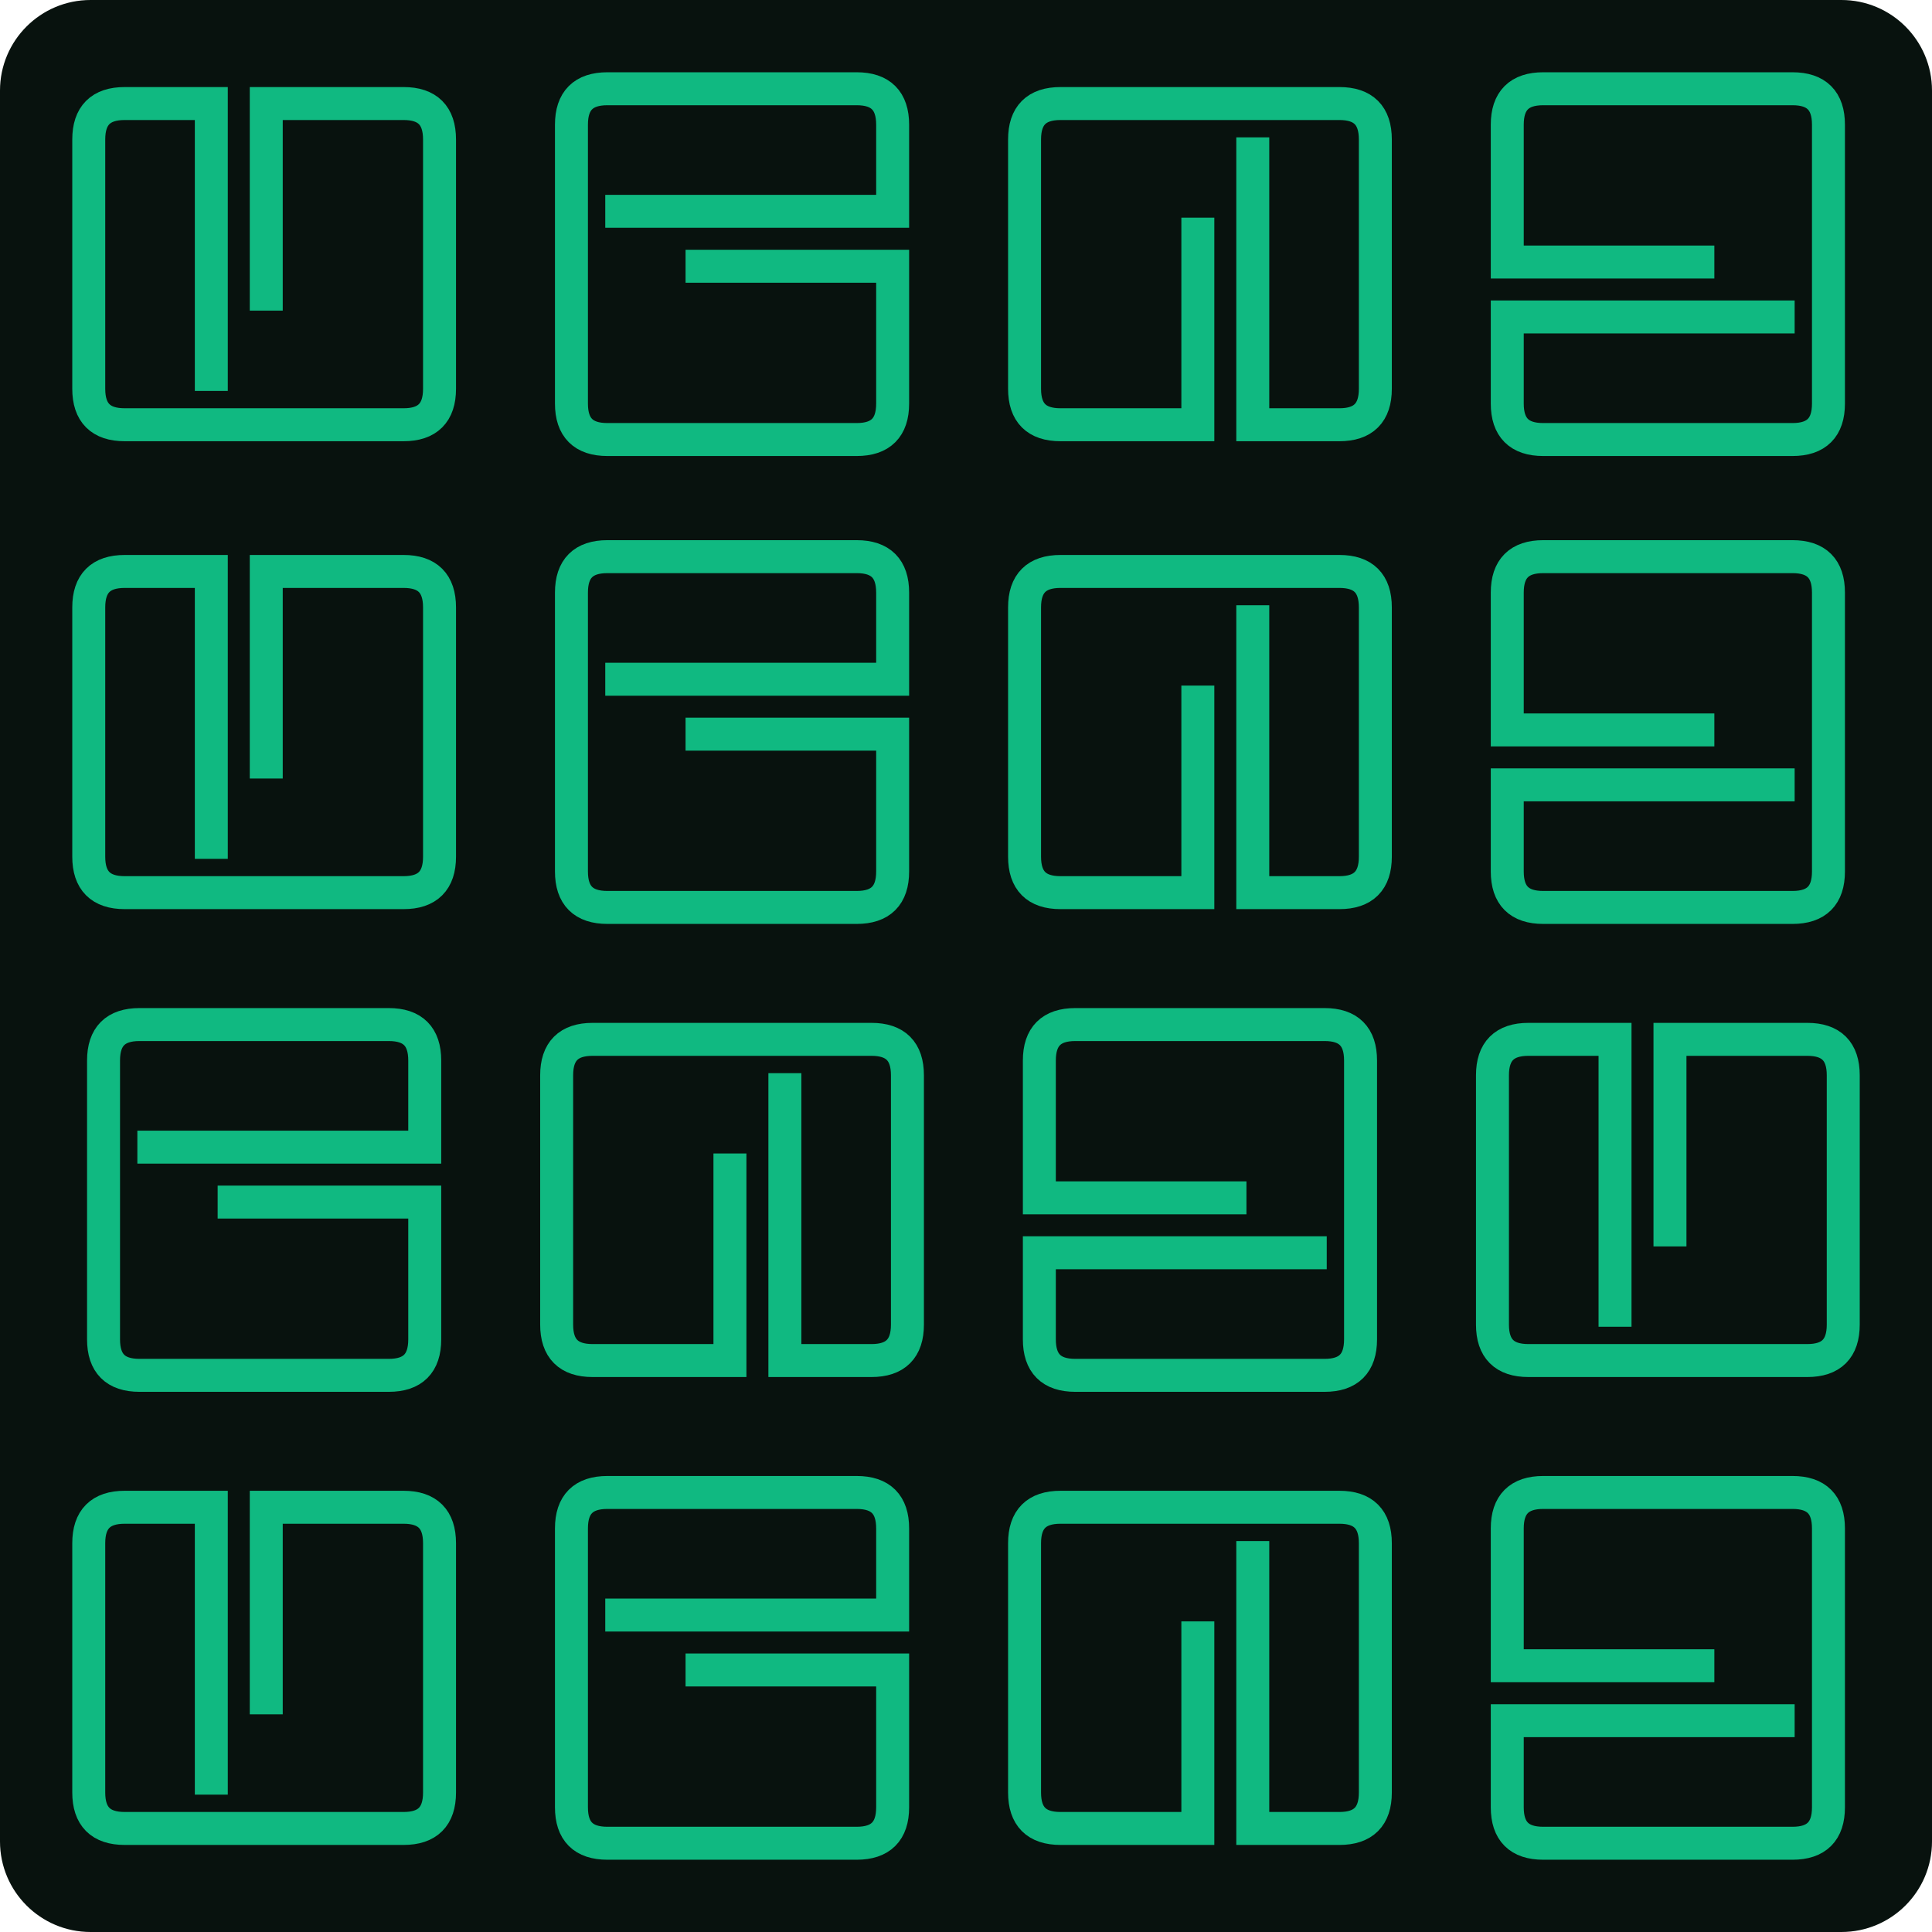
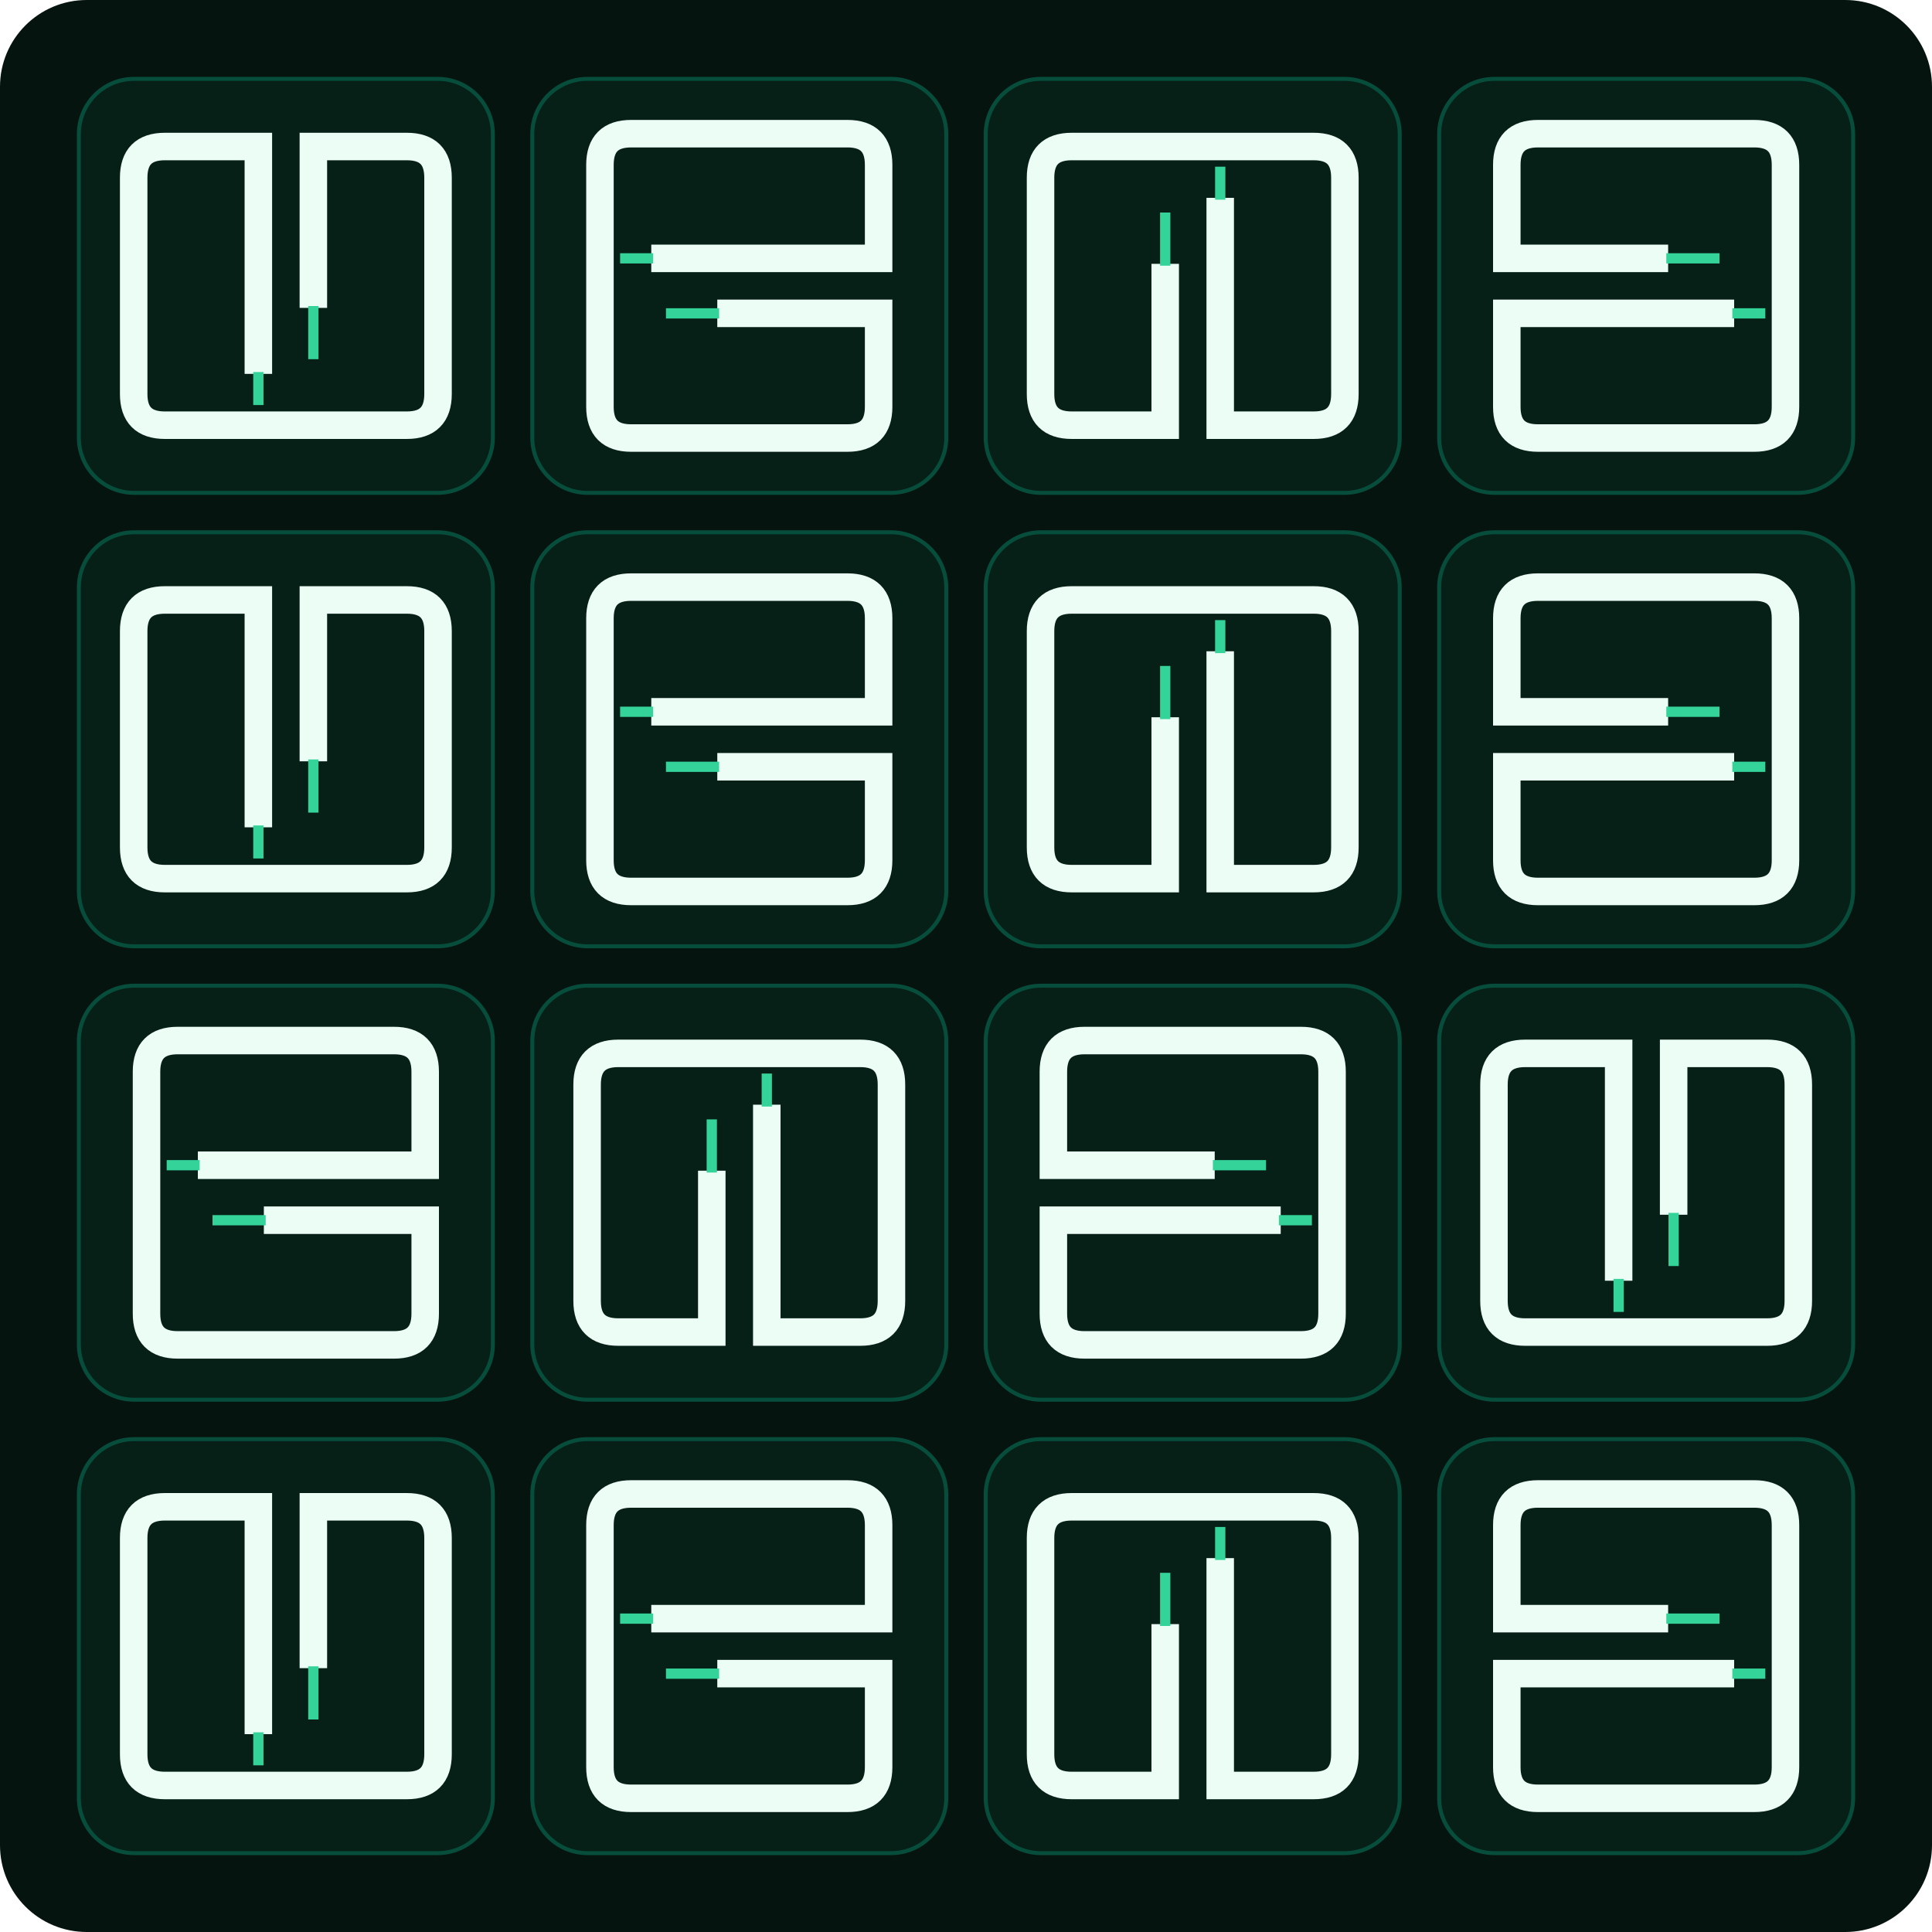
- <svg xmlns="http://www.w3.org/2000/svg" viewBox="0 0 1024 1024" width="1024" height="1024" fill="none">
-   <rect width="1024" height="1024" rx="48" fill="#08120E" />
-   <g transform="translate(28,28) scale(2.24)">
-     <g transform="rotate(180 50 50)">
-       <path d="M49.5 39 V88 H17 Q8.5 88 8.5 79.5 V20.5 Q8.5 12 17 12 H83 Q91.5 12 91.5 20.5 V79.5 Q91.5 88 83 88 H62.5 V20" stroke="#10B981" stroke-width="7.8" stroke-linecap="butt" stroke-linejoin="miter" fill="none" />
-     </g>
+ <svg xmlns="http://www.w3.org/2000/svg" viewBox="0 0 980 980" width="1024" height="1024" fill="none">
+   <rect width="980" height="980" rx="44" fill="#06140F" />
+   <g transform="translate(40, 40)">
+     <rect x="0" y="0" width="210" height="210" rx="28" fill="#062017" stroke="#064E3B" stroke-width="2" />
+     <svg x="12" y="12" width="186" height="186" viewBox="0 0 100 100">
+       <g transform="rotate(180 50 50)">
+         <path d="M 42.5 44 V 88 H 17 Q 8.5 88 8.5 79.5 V 20.5 Q 8.5 12 17 12 H 83 Q 91.5 12 91.5 20.5 V 79.5 Q 91.5 88 83 88 H 57.5 V 26" stroke="#ECFDF5" stroke-width="7.5" stroke-linecap="butt" stroke-linejoin="miter" fill="none" />
+         <line x1="42.5" y1="30" x2="42.5" y2="44.5" stroke="#34D399" stroke-width="2.8" stroke-linecap="butt" />
+         <line x1="57.5" y1="17.5" x2="57.5" y2="26.5" stroke="#34D399" stroke-width="2.8" stroke-linecap="butt" />
+       </g>
+     </svg>
  </g>
-   <g transform="translate(276,28) scale(2.24)">
-     <g transform="rotate(270 50 50)">
-       <path d="M49.5 39 V88 H17 Q8.5 88 8.5 79.5 V20.5 Q8.5 12 17 12 H83 Q91.5 12 91.5 20.5 V79.5 Q91.5 88 83 88 H62.5 V20" stroke="#10B981" stroke-width="7.8" stroke-linecap="butt" stroke-linejoin="miter" fill="none" />
-     </g>
+   <g transform="translate(270, 40)">
+     <rect x="0" y="0" width="210" height="210" rx="28" fill="#062017" stroke="#064E3B" stroke-width="2" />
+     <svg x="12" y="12" width="186" height="186" viewBox="0 0 100 100">
+       <g transform="rotate(270 50 50)">
+         <path d="M 42.5 44 V 88 H 17 Q 8.5 88 8.5 79.5 V 20.5 Q 8.5 12 17 12 H 83 Q 91.5 12 91.5 20.5 V 79.5 Q 91.5 88 83 88 H 57.5 V 26" stroke="#ECFDF5" stroke-width="7.5" stroke-linecap="butt" stroke-linejoin="miter" fill="none" />
+         <line x1="42.5" y1="30" x2="42.5" y2="44.5" stroke="#34D399" stroke-width="2.8" stroke-linecap="butt" />
+         <line x1="57.5" y1="17.5" x2="57.5" y2="26.5" stroke="#34D399" stroke-width="2.8" stroke-linecap="butt" />
+       </g>
+     </svg>
  </g>
-   <g transform="translate(524,28) scale(2.24)">
-     <g transform="rotate(0 50 50)">
-       <path d="M49.5 39 V88 H17 Q8.5 88 8.5 79.5 V20.5 Q8.5 12 17 12 H83 Q91.5 12 91.5 20.5 V79.5 Q91.5 88 83 88 H62.5 V20" stroke="#10B981" stroke-width="7.8" stroke-linecap="butt" stroke-linejoin="miter" fill="none" />
-     </g>
+   <g transform="translate(500, 40)">
+     <rect x="0" y="0" width="210" height="210" rx="28" fill="#062017" stroke="#064E3B" stroke-width="2" />
+     <svg x="12" y="12" width="186" height="186" viewBox="0 0 100 100">
+       <g transform="rotate(0 50 50)">
+         <path d="M 42.5 44 V 88 H 17 Q 8.5 88 8.5 79.5 V 20.5 Q 8.5 12 17 12 H 83 Q 91.5 12 91.5 20.5 V 79.5 Q 91.5 88 83 88 H 57.5 V 26" stroke="#ECFDF5" stroke-width="7.5" stroke-linecap="butt" stroke-linejoin="miter" fill="none" />
+         <line x1="42.5" y1="30" x2="42.5" y2="44.5" stroke="#34D399" stroke-width="2.8" stroke-linecap="butt" />
+         <line x1="57.5" y1="17.5" x2="57.5" y2="26.5" stroke="#34D399" stroke-width="2.8" stroke-linecap="butt" />
+       </g>
+     </svg>
  </g>
-   <g transform="translate(772,28) scale(2.24)">
-     <g transform="rotate(90 50 50)">
-       <path d="M49.5 39 V88 H17 Q8.5 88 8.5 79.5 V20.5 Q8.5 12 17 12 H83 Q91.5 12 91.5 20.5 V79.5 Q91.5 88 83 88 H62.5 V20" stroke="#10B981" stroke-width="7.8" stroke-linecap="butt" stroke-linejoin="miter" fill="none" />
-     </g>
+   <g transform="translate(730, 40)">
+     <rect x="0" y="0" width="210" height="210" rx="28" fill="#062017" stroke="#064E3B" stroke-width="2" />
+     <svg x="12" y="12" width="186" height="186" viewBox="0 0 100 100">
+       <g transform="rotate(90 50 50)">
+         <path d="M 42.5 44 V 88 H 17 Q 8.5 88 8.5 79.5 V 20.5 Q 8.5 12 17 12 H 83 Q 91.5 12 91.5 20.5 V 79.5 Q 91.5 88 83 88 H 57.5 V 26" stroke="#ECFDF5" stroke-width="7.5" stroke-linecap="butt" stroke-linejoin="miter" fill="none" />
+         <line x1="42.5" y1="30" x2="42.5" y2="44.5" stroke="#34D399" stroke-width="2.8" stroke-linecap="butt" />
+         <line x1="57.5" y1="17.5" x2="57.5" y2="26.5" stroke="#34D399" stroke-width="2.8" stroke-linecap="butt" />
+       </g>
+     </svg>
  </g>
-   <g transform="translate(28,276) scale(2.24)">
-     <g transform="rotate(180 50 50)">
-       <path d="M49.5 39 V88 H17 Q8.5 88 8.5 79.5 V20.5 Q8.5 12 17 12 H83 Q91.5 12 91.5 20.5 V79.5 Q91.5 88 83 88 H62.5 V20" stroke="#10B981" stroke-width="7.8" stroke-linecap="butt" stroke-linejoin="miter" fill="none" />
-     </g>
+   <g transform="translate(40, 270)">
+     <rect x="0" y="0" width="210" height="210" rx="28" fill="#062017" stroke="#064E3B" stroke-width="2" />
+     <svg x="12" y="12" width="186" height="186" viewBox="0 0 100 100">
+       <g transform="rotate(180 50 50)">
+         <path d="M 42.5 44 V 88 H 17 Q 8.5 88 8.5 79.5 V 20.5 Q 8.5 12 17 12 H 83 Q 91.5 12 91.5 20.5 V 79.5 Q 91.5 88 83 88 H 57.5 V 26" stroke="#ECFDF5" stroke-width="7.5" stroke-linecap="butt" stroke-linejoin="miter" fill="none" />
+         <line x1="42.5" y1="30" x2="42.5" y2="44.5" stroke="#34D399" stroke-width="2.8" stroke-linecap="butt" />
+         <line x1="57.5" y1="17.5" x2="57.5" y2="26.5" stroke="#34D399" stroke-width="2.8" stroke-linecap="butt" />
+       </g>
+     </svg>
  </g>
-   <g transform="translate(276,276) scale(2.24)">
-     <g transform="rotate(270 50 50)">
-       <path d="M49.5 39 V88 H17 Q8.5 88 8.5 79.5 V20.5 Q8.5 12 17 12 H83 Q91.5 12 91.5 20.5 V79.5 Q91.5 88 83 88 H62.5 V20" stroke="#10B981" stroke-width="7.8" stroke-linecap="butt" stroke-linejoin="miter" fill="none" />
-     </g>
+   <g transform="translate(270, 270)">
+     <rect x="0" y="0" width="210" height="210" rx="28" fill="#062017" stroke="#064E3B" stroke-width="2" />
+     <svg x="12" y="12" width="186" height="186" viewBox="0 0 100 100">
+       <g transform="rotate(270 50 50)">
+         <path d="M 42.5 44 V 88 H 17 Q 8.5 88 8.5 79.5 V 20.5 Q 8.5 12 17 12 H 83 Q 91.5 12 91.5 20.5 V 79.5 Q 91.5 88 83 88 H 57.5 V 26" stroke="#ECFDF5" stroke-width="7.5" stroke-linecap="butt" stroke-linejoin="miter" fill="none" />
+         <line x1="42.5" y1="30" x2="42.5" y2="44.5" stroke="#34D399" stroke-width="2.8" stroke-linecap="butt" />
+         <line x1="57.5" y1="17.5" x2="57.5" y2="26.5" stroke="#34D399" stroke-width="2.8" stroke-linecap="butt" />
+       </g>
+     </svg>
  </g>
-   <g transform="translate(524,276) scale(2.24)">
-     <g transform="rotate(0 50 50)">
-       <path d="M49.5 39 V88 H17 Q8.5 88 8.5 79.5 V20.5 Q8.5 12 17 12 H83 Q91.5 12 91.5 20.5 V79.5 Q91.5 88 83 88 H62.5 V20" stroke="#10B981" stroke-width="7.8" stroke-linecap="butt" stroke-linejoin="miter" fill="none" />
-     </g>
+   <g transform="translate(500, 270)">
+     <rect x="0" y="0" width="210" height="210" rx="28" fill="#062017" stroke="#064E3B" stroke-width="2" />
+     <svg x="12" y="12" width="186" height="186" viewBox="0 0 100 100">
+       <g transform="rotate(0 50 50)">
+         <path d="M 42.5 44 V 88 H 17 Q 8.5 88 8.5 79.5 V 20.5 Q 8.5 12 17 12 H 83 Q 91.5 12 91.5 20.5 V 79.5 Q 91.5 88 83 88 H 57.5 V 26" stroke="#ECFDF5" stroke-width="7.5" stroke-linecap="butt" stroke-linejoin="miter" fill="none" />
+         <line x1="42.5" y1="30" x2="42.5" y2="44.5" stroke="#34D399" stroke-width="2.8" stroke-linecap="butt" />
+         <line x1="57.5" y1="17.5" x2="57.5" y2="26.5" stroke="#34D399" stroke-width="2.8" stroke-linecap="butt" />
+       </g>
+     </svg>
  </g>
-   <g transform="translate(772,276) scale(2.24)">
-     <g transform="rotate(90 50 50)">
-       <path d="M49.5 39 V88 H17 Q8.5 88 8.5 79.5 V20.5 Q8.5 12 17 12 H83 Q91.5 12 91.5 20.5 V79.5 Q91.5 88 83 88 H62.5 V20" stroke="#10B981" stroke-width="7.8" stroke-linecap="butt" stroke-linejoin="miter" fill="none" />
-     </g>
+   <g transform="translate(730, 270)">
+     <rect x="0" y="0" width="210" height="210" rx="28" fill="#062017" stroke="#064E3B" stroke-width="2" />
+     <svg x="12" y="12" width="186" height="186" viewBox="0 0 100 100">
+       <g transform="rotate(90 50 50)">
+         <path d="M 42.5 44 V 88 H 17 Q 8.5 88 8.5 79.5 V 20.5 Q 8.5 12 17 12 H 83 Q 91.5 12 91.5 20.5 V 79.5 Q 91.5 88 83 88 H 57.5 V 26" stroke="#ECFDF5" stroke-width="7.5" stroke-linecap="butt" stroke-linejoin="miter" fill="none" />
+         <line x1="42.5" y1="30" x2="42.5" y2="44.5" stroke="#34D399" stroke-width="2.8" stroke-linecap="butt" />
+         <line x1="57.5" y1="17.5" x2="57.5" y2="26.5" stroke="#34D399" stroke-width="2.8" stroke-linecap="butt" />
+       </g>
+     </svg>
  </g>
-   <g transform="translate(28,524) scale(2.24)">
-     <g transform="rotate(270 50 50)">
-       <path d="M49.5 39 V88 H17 Q8.5 88 8.5 79.5 V20.5 Q8.5 12 17 12 H83 Q91.5 12 91.5 20.5 V79.5 Q91.5 88 83 88 H62.5 V20" stroke="#10B981" stroke-width="7.8" stroke-linecap="butt" stroke-linejoin="miter" fill="none" />
-     </g>
+   <g transform="translate(40, 500)">
+     <rect x="0" y="0" width="210" height="210" rx="28" fill="#062017" stroke="#064E3B" stroke-width="2" />
+     <svg x="12" y="12" width="186" height="186" viewBox="0 0 100 100">
+       <g transform="rotate(270 50 50)">
+         <path d="M 42.5 44 V 88 H 17 Q 8.5 88 8.5 79.5 V 20.5 Q 8.5 12 17 12 H 83 Q 91.5 12 91.5 20.5 V 79.5 Q 91.5 88 83 88 H 57.5 V 26" stroke="#ECFDF5" stroke-width="7.5" stroke-linecap="butt" stroke-linejoin="miter" fill="none" />
+         <line x1="42.5" y1="30" x2="42.5" y2="44.5" stroke="#34D399" stroke-width="2.8" stroke-linecap="butt" />
+         <line x1="57.5" y1="17.5" x2="57.5" y2="26.5" stroke="#34D399" stroke-width="2.8" stroke-linecap="butt" />
+       </g>
+     </svg>
  </g>
-   <g transform="translate(276,524) scale(2.24)">
-     <g transform="rotate(0 50 50)">
-       <path d="M49.5 39 V88 H17 Q8.5 88 8.5 79.5 V20.5 Q8.5 12 17 12 H83 Q91.5 12 91.5 20.5 V79.5 Q91.5 88 83 88 H62.5 V20" stroke="#10B981" stroke-width="7.8" stroke-linecap="butt" stroke-linejoin="miter" fill="none" />
-     </g>
+   <g transform="translate(270, 500)">
+     <rect x="0" y="0" width="210" height="210" rx="28" fill="#062017" stroke="#064E3B" stroke-width="2" />
+     <svg x="12" y="12" width="186" height="186" viewBox="0 0 100 100">
+       <g transform="rotate(0 50 50)">
+         <path d="M 42.5 44 V 88 H 17 Q 8.5 88 8.5 79.5 V 20.5 Q 8.5 12 17 12 H 83 Q 91.5 12 91.5 20.5 V 79.5 Q 91.5 88 83 88 H 57.5 V 26" stroke="#ECFDF5" stroke-width="7.5" stroke-linecap="butt" stroke-linejoin="miter" fill="none" />
+         <line x1="42.5" y1="30" x2="42.5" y2="44.5" stroke="#34D399" stroke-width="2.8" stroke-linecap="butt" />
+         <line x1="57.5" y1="17.5" x2="57.5" y2="26.5" stroke="#34D399" stroke-width="2.8" stroke-linecap="butt" />
+       </g>
+     </svg>
  </g>
-   <g transform="translate(524,524) scale(2.24)">
-     <g transform="rotate(90 50 50)">
-       <path d="M49.5 39 V88 H17 Q8.5 88 8.5 79.5 V20.5 Q8.5 12 17 12 H83 Q91.5 12 91.5 20.5 V79.5 Q91.5 88 83 88 H62.5 V20" stroke="#10B981" stroke-width="7.8" stroke-linecap="butt" stroke-linejoin="miter" fill="none" />
-     </g>
+   <g transform="translate(500, 500)">
+     <rect x="0" y="0" width="210" height="210" rx="28" fill="#062017" stroke="#064E3B" stroke-width="2" />
+     <svg x="12" y="12" width="186" height="186" viewBox="0 0 100 100">
+       <g transform="rotate(90 50 50)">
+         <path d="M 42.5 44 V 88 H 17 Q 8.5 88 8.5 79.5 V 20.5 Q 8.5 12 17 12 H 83 Q 91.5 12 91.5 20.5 V 79.5 Q 91.5 88 83 88 H 57.5 V 26" stroke="#ECFDF5" stroke-width="7.5" stroke-linecap="butt" stroke-linejoin="miter" fill="none" />
+         <line x1="42.5" y1="30" x2="42.5" y2="44.5" stroke="#34D399" stroke-width="2.8" stroke-linecap="butt" />
+         <line x1="57.5" y1="17.5" x2="57.5" y2="26.5" stroke="#34D399" stroke-width="2.8" stroke-linecap="butt" />
+       </g>
+     </svg>
  </g>
-   <g transform="translate(772,524) scale(2.24)">
-     <g transform="rotate(180 50 50)">
-       <path d="M49.5 39 V88 H17 Q8.5 88 8.5 79.5 V20.5 Q8.5 12 17 12 H83 Q91.5 12 91.5 20.5 V79.5 Q91.5 88 83 88 H62.5 V20" stroke="#10B981" stroke-width="7.8" stroke-linecap="butt" stroke-linejoin="miter" fill="none" />
-     </g>
+   <g transform="translate(730, 500)">
+     <rect x="0" y="0" width="210" height="210" rx="28" fill="#062017" stroke="#064E3B" stroke-width="2" />
+     <svg x="12" y="12" width="186" height="186" viewBox="0 0 100 100">
+       <g transform="rotate(180 50 50)">
+         <path d="M 42.5 44 V 88 H 17 Q 8.5 88 8.5 79.5 V 20.5 Q 8.5 12 17 12 H 83 Q 91.5 12 91.5 20.5 V 79.5 Q 91.5 88 83 88 H 57.5 V 26" stroke="#ECFDF5" stroke-width="7.5" stroke-linecap="butt" stroke-linejoin="miter" fill="none" />
+         <line x1="42.5" y1="30" x2="42.5" y2="44.5" stroke="#34D399" stroke-width="2.8" stroke-linecap="butt" />
+         <line x1="57.5" y1="17.5" x2="57.5" y2="26.5" stroke="#34D399" stroke-width="2.8" stroke-linecap="butt" />
+       </g>
+     </svg>
  </g>
-   <g transform="translate(28,772) scale(2.24)">
-     <g transform="rotate(180 50 50)">
-       <path d="M49.5 39 V88 H17 Q8.5 88 8.5 79.5 V20.5 Q8.5 12 17 12 H83 Q91.5 12 91.5 20.5 V79.5 Q91.5 88 83 88 H62.5 V20" stroke="#10B981" stroke-width="7.8" stroke-linecap="butt" stroke-linejoin="miter" fill="none" />
-     </g>
+   <g transform="translate(40, 730)">
+     <rect x="0" y="0" width="210" height="210" rx="28" fill="#062017" stroke="#064E3B" stroke-width="2" />
+     <svg x="12" y="12" width="186" height="186" viewBox="0 0 100 100">
+       <g transform="rotate(180 50 50)">
+         <path d="M 42.5 44 V 88 H 17 Q 8.5 88 8.5 79.5 V 20.5 Q 8.5 12 17 12 H 83 Q 91.5 12 91.5 20.5 V 79.5 Q 91.5 88 83 88 H 57.5 V 26" stroke="#ECFDF5" stroke-width="7.5" stroke-linecap="butt" stroke-linejoin="miter" fill="none" />
+         <line x1="42.5" y1="30" x2="42.5" y2="44.5" stroke="#34D399" stroke-width="2.8" stroke-linecap="butt" />
+         <line x1="57.5" y1="17.5" x2="57.5" y2="26.5" stroke="#34D399" stroke-width="2.8" stroke-linecap="butt" />
+       </g>
+     </svg>
  </g>
-   <g transform="translate(276,772) scale(2.24)">
-     <g transform="rotate(270 50 50)">
-       <path d="M49.5 39 V88 H17 Q8.5 88 8.5 79.5 V20.5 Q8.5 12 17 12 H83 Q91.5 12 91.5 20.5 V79.5 Q91.5 88 83 88 H62.5 V20" stroke="#10B981" stroke-width="7.8" stroke-linecap="butt" stroke-linejoin="miter" fill="none" />
-     </g>
+   <g transform="translate(270, 730)">
+     <rect x="0" y="0" width="210" height="210" rx="28" fill="#062017" stroke="#064E3B" stroke-width="2" />
+     <svg x="12" y="12" width="186" height="186" viewBox="0 0 100 100">
+       <g transform="rotate(270 50 50)">
+         <path d="M 42.5 44 V 88 H 17 Q 8.5 88 8.5 79.5 V 20.5 Q 8.5 12 17 12 H 83 Q 91.5 12 91.5 20.5 V 79.5 Q 91.5 88 83 88 H 57.5 V 26" stroke="#ECFDF5" stroke-width="7.5" stroke-linecap="butt" stroke-linejoin="miter" fill="none" />
+         <line x1="42.5" y1="30" x2="42.5" y2="44.5" stroke="#34D399" stroke-width="2.8" stroke-linecap="butt" />
+         <line x1="57.5" y1="17.5" x2="57.5" y2="26.5" stroke="#34D399" stroke-width="2.8" stroke-linecap="butt" />
+       </g>
+     </svg>
  </g>
-   <g transform="translate(524,772) scale(2.24)">
-     <g transform="rotate(0 50 50)">
-       <path d="M49.5 39 V88 H17 Q8.5 88 8.5 79.5 V20.5 Q8.5 12 17 12 H83 Q91.5 12 91.5 20.5 V79.5 Q91.5 88 83 88 H62.5 V20" stroke="#10B981" stroke-width="7.8" stroke-linecap="butt" stroke-linejoin="miter" fill="none" />
-     </g>
+   <g transform="translate(500, 730)">
+     <rect x="0" y="0" width="210" height="210" rx="28" fill="#062017" stroke="#064E3B" stroke-width="2" />
+     <svg x="12" y="12" width="186" height="186" viewBox="0 0 100 100">
+       <g transform="rotate(0 50 50)">
+         <path d="M 42.5 44 V 88 H 17 Q 8.5 88 8.5 79.5 V 20.5 Q 8.5 12 17 12 H 83 Q 91.5 12 91.5 20.5 V 79.5 Q 91.5 88 83 88 H 57.5 V 26" stroke="#ECFDF5" stroke-width="7.5" stroke-linecap="butt" stroke-linejoin="miter" fill="none" />
+         <line x1="42.5" y1="30" x2="42.5" y2="44.5" stroke="#34D399" stroke-width="2.8" stroke-linecap="butt" />
+         <line x1="57.5" y1="17.5" x2="57.5" y2="26.5" stroke="#34D399" stroke-width="2.8" stroke-linecap="butt" />
+       </g>
+     </svg>
  </g>
-   <g transform="translate(772,772) scale(2.24)">
-     <g transform="rotate(90 50 50)">
-       <path d="M49.5 39 V88 H17 Q8.5 88 8.5 79.5 V20.5 Q8.5 12 17 12 H83 Q91.5 12 91.5 20.5 V79.5 Q91.5 88 83 88 H62.5 V20" stroke="#10B981" stroke-width="7.8" stroke-linecap="butt" stroke-linejoin="miter" fill="none" />
-     </g>
+   <g transform="translate(730, 730)">
+     <rect x="0" y="0" width="210" height="210" rx="28" fill="#062017" stroke="#064E3B" stroke-width="2" />
+     <svg x="12" y="12" width="186" height="186" viewBox="0 0 100 100">
+       <g transform="rotate(90 50 50)">
+         <path d="M 42.5 44 V 88 H 17 Q 8.5 88 8.5 79.5 V 20.5 Q 8.5 12 17 12 H 83 Q 91.5 12 91.5 20.5 V 79.5 Q 91.5 88 83 88 H 57.5 V 26" stroke="#ECFDF5" stroke-width="7.5" stroke-linecap="butt" stroke-linejoin="miter" fill="none" />
+         <line x1="42.5" y1="30" x2="42.5" y2="44.5" stroke="#34D399" stroke-width="2.8" stroke-linecap="butt" />
+         <line x1="57.5" y1="17.5" x2="57.5" y2="26.5" stroke="#34D399" stroke-width="2.8" stroke-linecap="butt" />
+       </g>
+     </svg>
  </g>
</svg>
